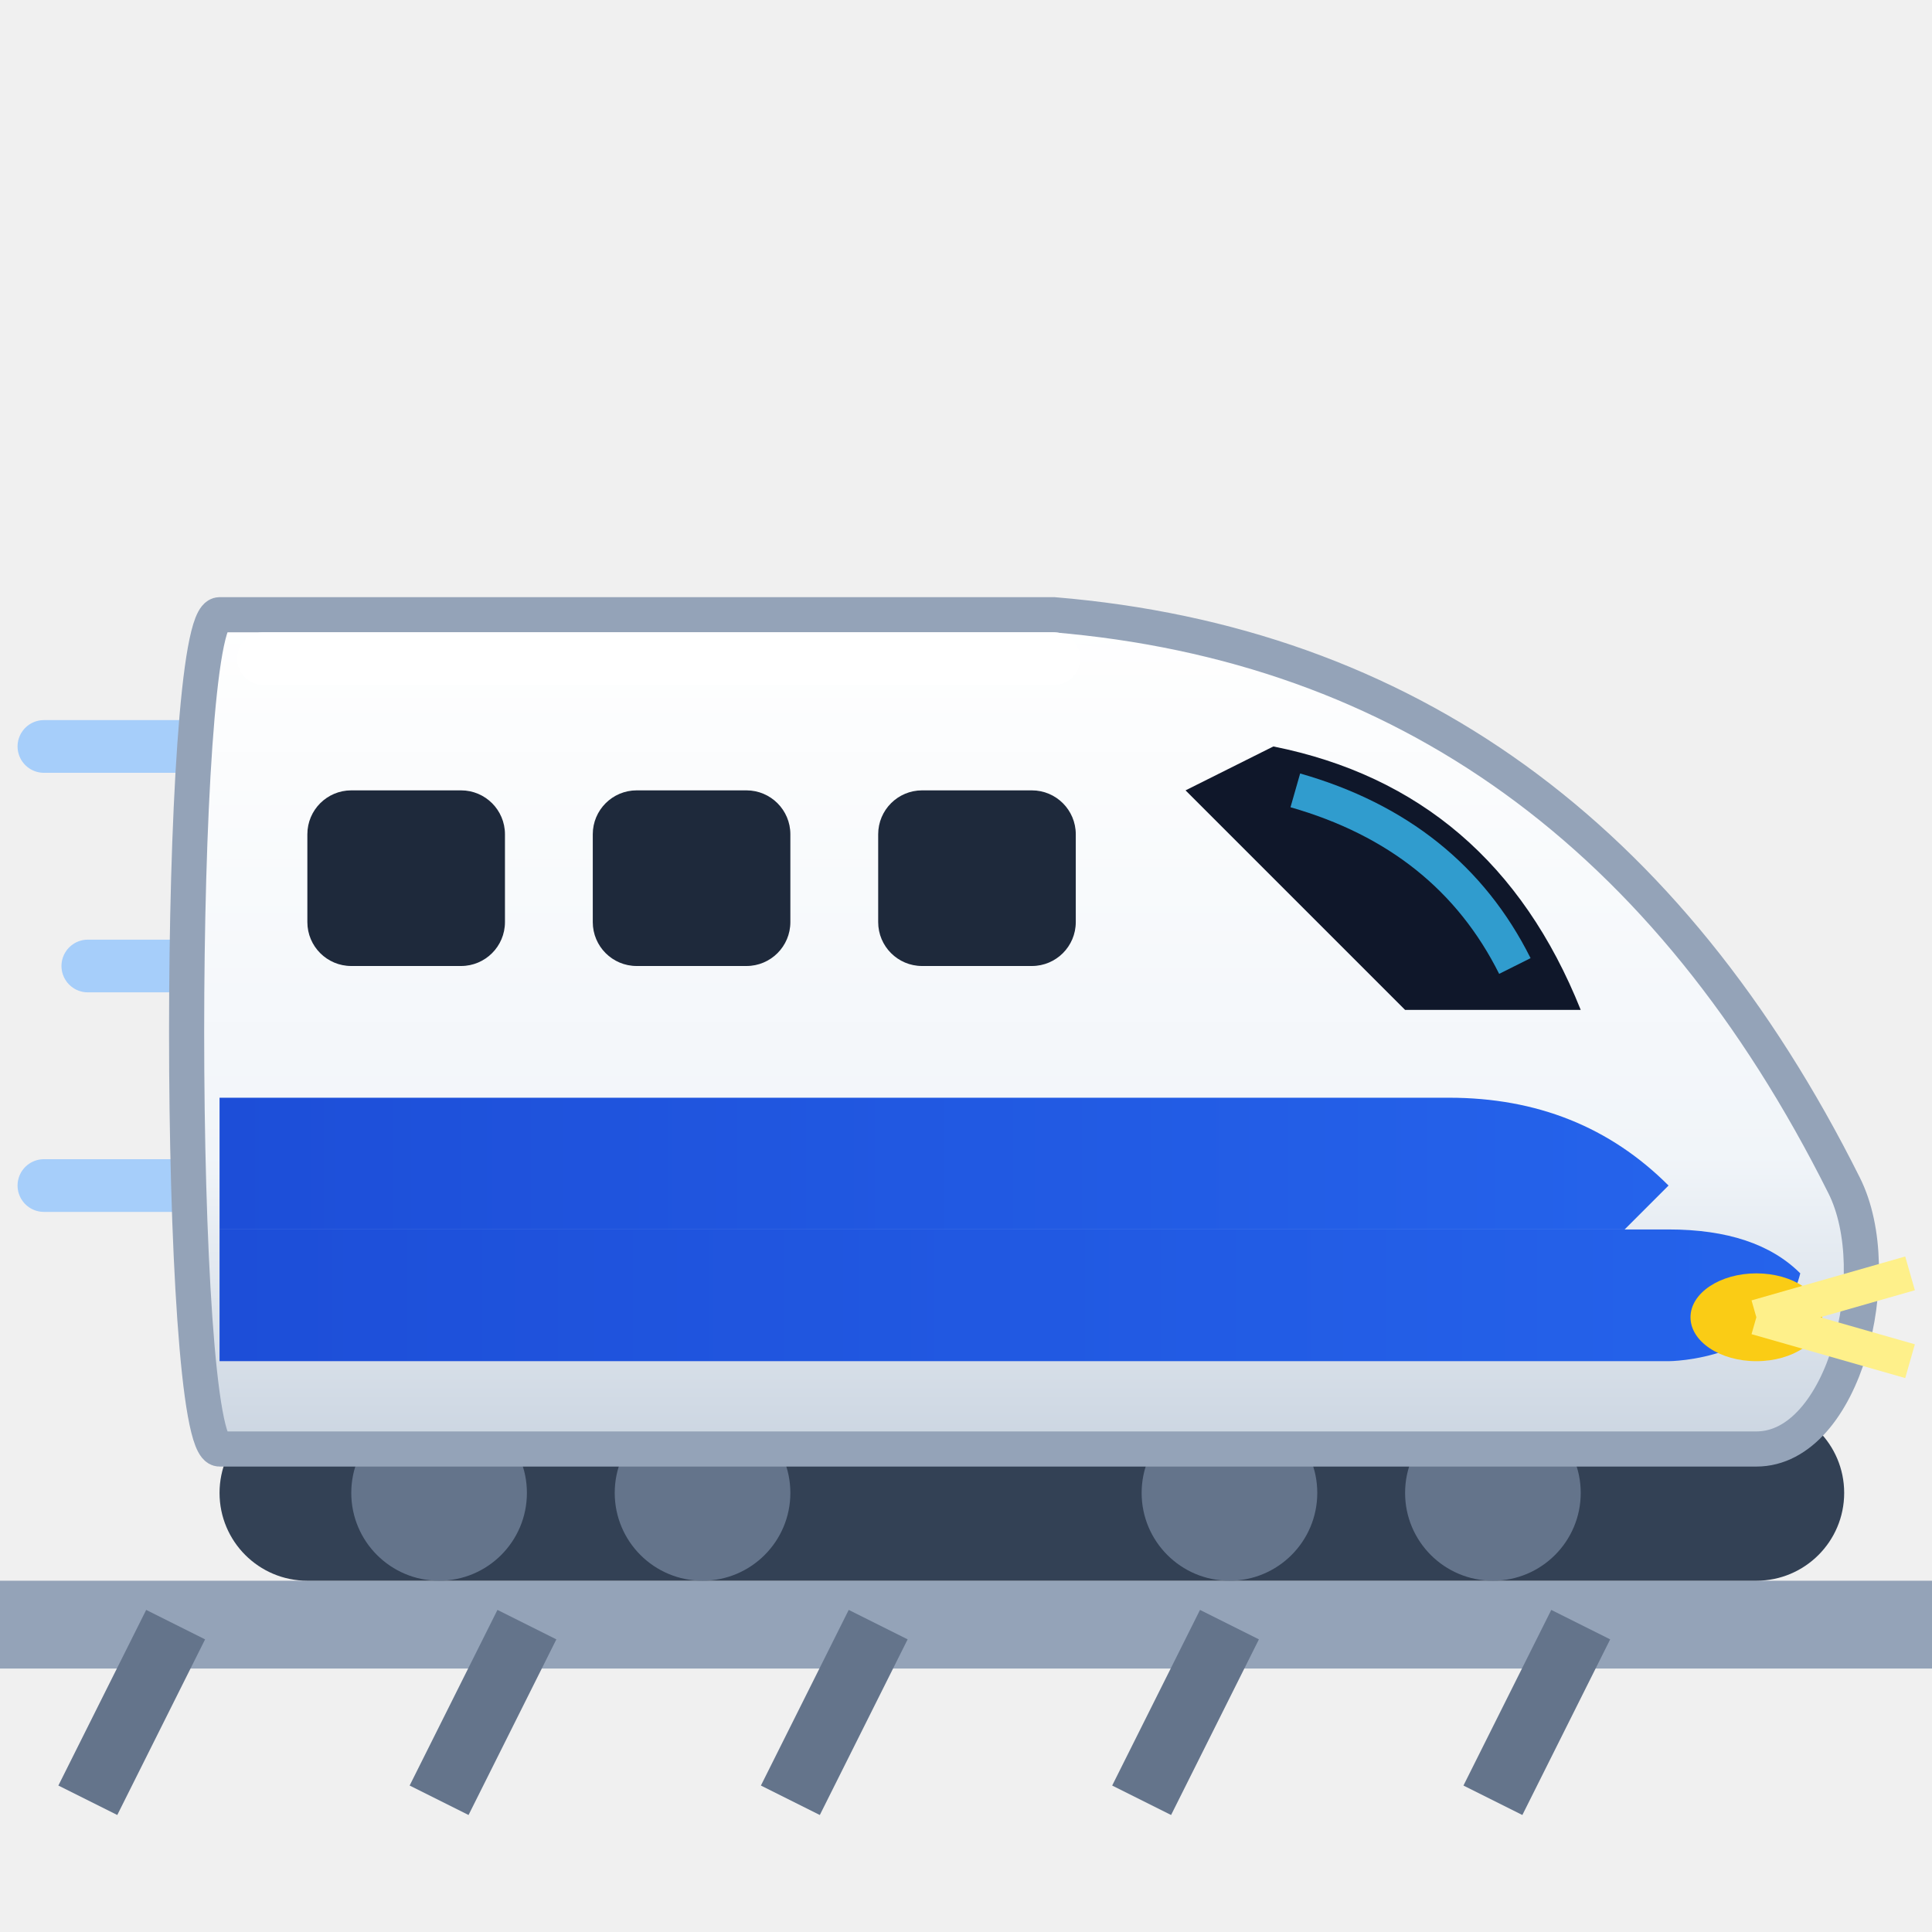
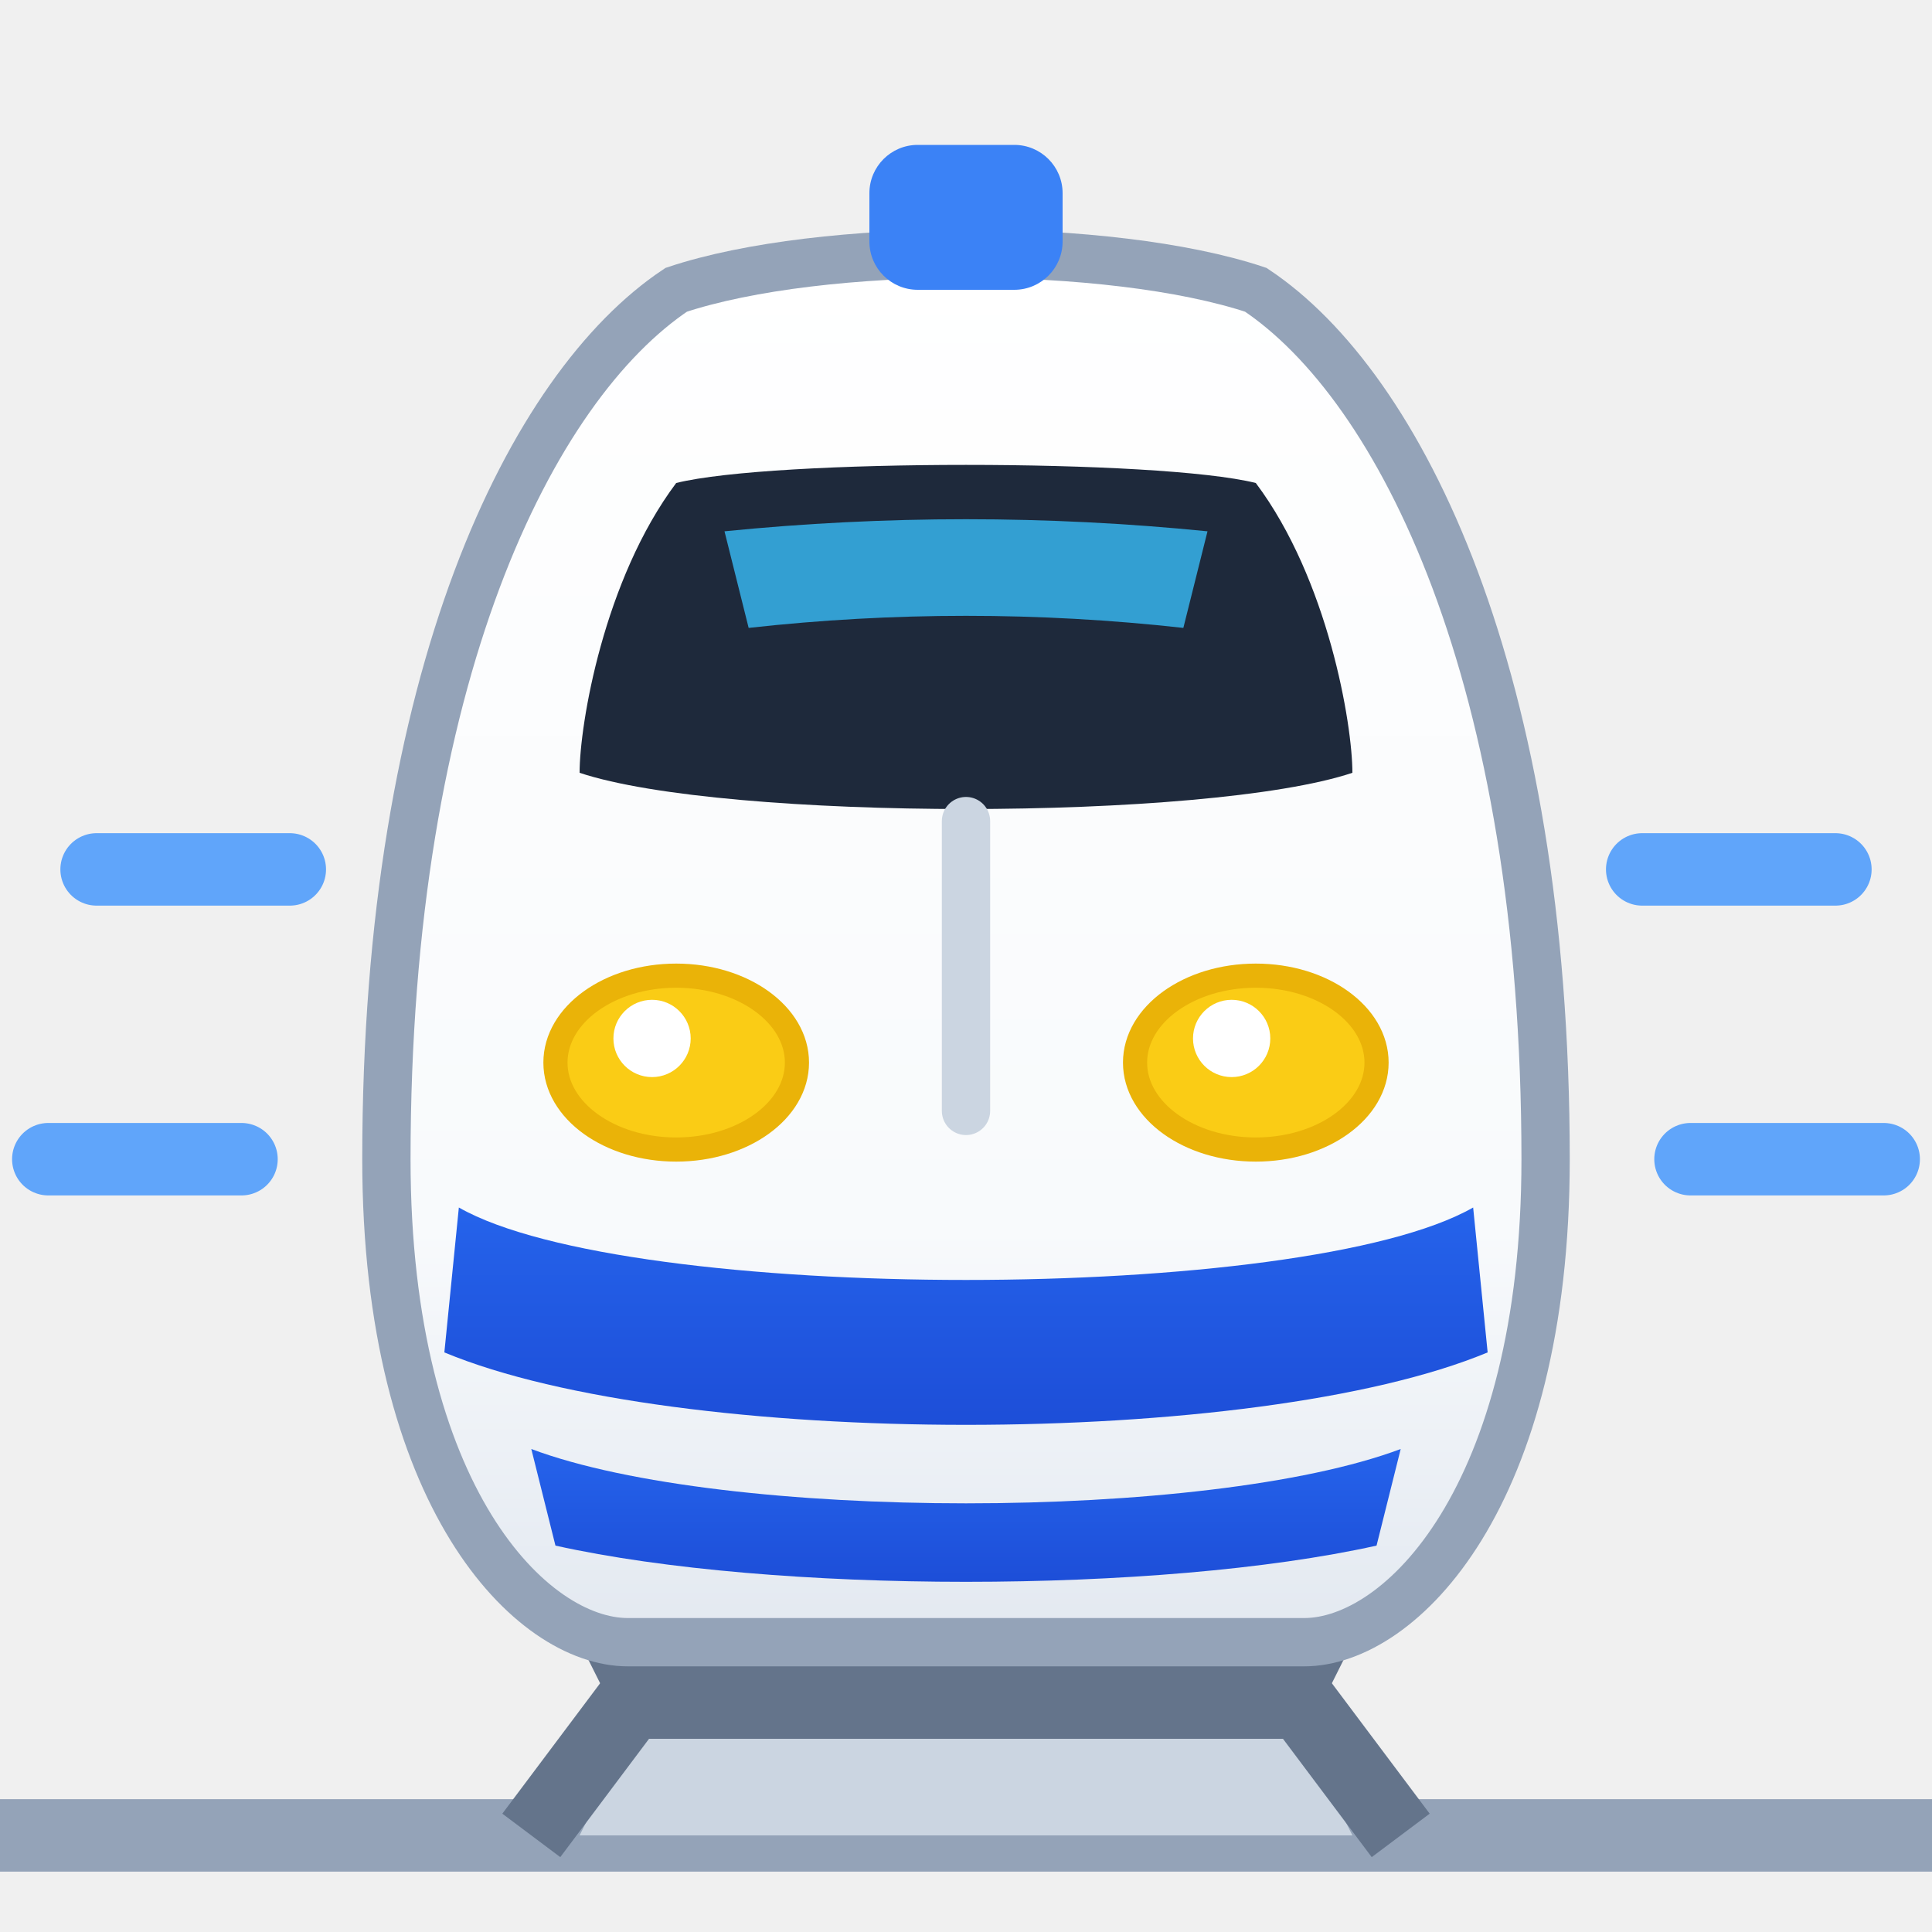
- <svg xmlns="http://www.w3.org/2000/svg" viewBox="0 0 44 44">
+ <svg xmlns="http://www.w3.org/2000/svg" viewBox="0 0 40 40">
  <defs>
-     <linearGradient id="shinkansenBody" x1="0%" y1="0%" x2="0%" y2="100%">
+     <linearGradient id="shinkansenWhite" x1="0%" y1="0%" x2="0%" y2="100%">
      <stop offset="0%" stop-color="#ffffff" />
-       <stop offset="65%" stop-color="#f1f5f9" />
-       <stop offset="100%" stop-color="#cbd5e1" />
+       <stop offset="70%" stop-color="#f8fafc" />
+       <stop offset="100%" stop-color="#e2e8f0" />
    </linearGradient>
-     <linearGradient id="blueStripe" x1="0%" y1="0%" x2="100%" y2="0%">
-       <stop offset="0%" stop-color="#1d4ed8" />
-       <stop offset="100%" stop-color="#2563eb" />
+     <linearGradient id="shinkansenBlue" x1="0%" y1="0%" x2="0%" y2="100%">
+       <stop offset="0%" stop-color="#2563eb" />
+       <stop offset="100%" stop-color="#1d4ed8" />
    </linearGradient>
  </defs>
-   <path d="M1 17 L8 17 M2 22 L11 22 M1 27 L6 27" stroke="#93c5fd" stroke-width="1.2" stroke-linecap="round" opacity="0.8" />
-   <path d="M0 37 H44" stroke="#94a3b8" stroke-width="2" />
-   <path d="M4 37 L2 41 M12 37 L10 41 M20 37 L18 41 M28 37 L26 41 M36 37 L34 41" stroke="#64748b" stroke-width="1.5" />
-   <rect x="5" y="32" width="37" height="4" rx="2" fill="#334155" />
-   <circle cx="10" cy="34" r="2" fill="#64748b" />
-   <circle cx="16" cy="34" r="2" fill="#64748b" />
-   <circle cx="28" cy="34" r="2" fill="#64748b" />
-   <circle cx="34" cy="34" r="2" fill="#64748b" />
-   <path d="M5 14 H24 Q36 15 42 27 C43 29 42 33 40 33 H5 C4 33 4 14 5 14 Z" fill="url(#shinkansenBody)" stroke="#94a3b8" stroke-width="0.8" />
-   <path d="M5 28 H38 Q40 28 41 29 C40.5 31 38 31 38 31 H5 Z" fill="url(#blueStripe)" />
-   <path d="M5 25 H33 Q36 25 38 27 L37 28 H5 Z" fill="url(#blueStripe)" />
-   <path d="M29 17 Q34 18 36 23 L32 23 Q29 20 27 18 Z" fill="#0f172a" />
-   <path d="M29.5 18 Q33 19 34.5 22" stroke="#38bdf8" stroke-width="0.8" fill="none" opacity="0.8" />
-   <rect x="7" y="18" width="4.5" height="4" rx="1" fill="#1e293b" />
-   <rect x="13.5" y="18" width="4.5" height="4" rx="1" fill="#1e293b" />
-   <rect x="20" y="18" width="4.5" height="4" rx="1" fill="#1e293b" />
-   <ellipse cx="40" cy="30" rx="1.5" ry="1" fill="#facc15" />
-   <path d="M40 30 L43.5 29 M40 30 L43.5 31" stroke="#fef08a" stroke-width="0.8" />
-   <path d="M6 15 H24" stroke="#ffffff" stroke-width="1.2" stroke-linecap="round" />
+   <line x1="2" y1="18" x2="6" y2="18" stroke="#60a5fa" stroke-width="1.5" stroke-linecap="round" />
+   <line x1="1" y1="24" x2="5" y2="24" stroke="#60a5fa" stroke-width="1.5" stroke-linecap="round" />
+   <line x1="34" y1="18" x2="38" y2="18" stroke="#60a5fa" stroke-width="1.5" stroke-linecap="round" />
+   <line x1="35" y1="24" x2="39" y2="24" stroke="#60a5fa" stroke-width="1.5" stroke-linecap="round" />
+   <line x1="0" y1="38" x2="40" y2="38" stroke="#94a3b8" stroke-width="1.5" />
+   <polygon points="12,38 28,38 26,34 14,34" fill="#cbd5e1" />
+   <line x1="11" y1="38" x2="14" y2="34" stroke="#64748b" stroke-width="1.5" />
+   <line x1="29" y1="38" x2="26" y2="34" stroke="#64748b" stroke-width="1.5" />
+   <path d="M11 32 L13 36 H27 L29 32 Z" fill="#64748b" />
+   <path d="M14 6 C17 5 23 5 26 6 C29 8 32 14 32 24 C32 31 29 34 27 34 H13 C11 34 8 31 8 24 C8 14 11 8 14 6 Z" fill="url(#shinkansenWhite)" stroke="#94a3b8" stroke-width="1" />
+   <path d="M9.5 25 C13 27 27 27 30.5 25 L30.8 28 C26 30 14 30 9.2 28 Z" fill="url(#shinkansenBlue)" />
+   <path d="M11 30 C15 31.5 25 31.5 29 30 L28.5 32 C24 33 16 33 11.5 32 Z" fill="url(#shinkansenBlue)" />
+   <path d="M14 10 C16 9.5 24 9.5 26 10 C27.5 12 28 15 28 16 C25 17 15 17 12 16 C12 15 12.5 12 14 10 Z" fill="#1e293b" />
+   <path d="M15 11 Q20 10.5 25 11 L24.5 13 Q20 12.5 15.5 13 Z" fill="#38bdf8" opacity="0.8" />
+   <line x1="20" y1="17" x2="20" y2="23" stroke="#cbd5e1" stroke-width="1" stroke-linecap="round" />
+   <ellipse cx="14" cy="22" rx="2.5" ry="1.8" fill="#facc15" stroke="#eab308" stroke-width="0.5" />
+   <circle cx="13.5" cy="21.5" r="0.8" fill="#ffffff" />
+   <ellipse cx="26" cy="22" rx="2.5" ry="1.8" fill="#facc15" stroke="#eab308" stroke-width="0.5" />
+   <circle cx="25.5" cy="21.5" r="0.8" fill="#ffffff" />
+   <rect x="18" y="3" width="4" height="3" rx="1" fill="#3b82f6" />
</svg>
